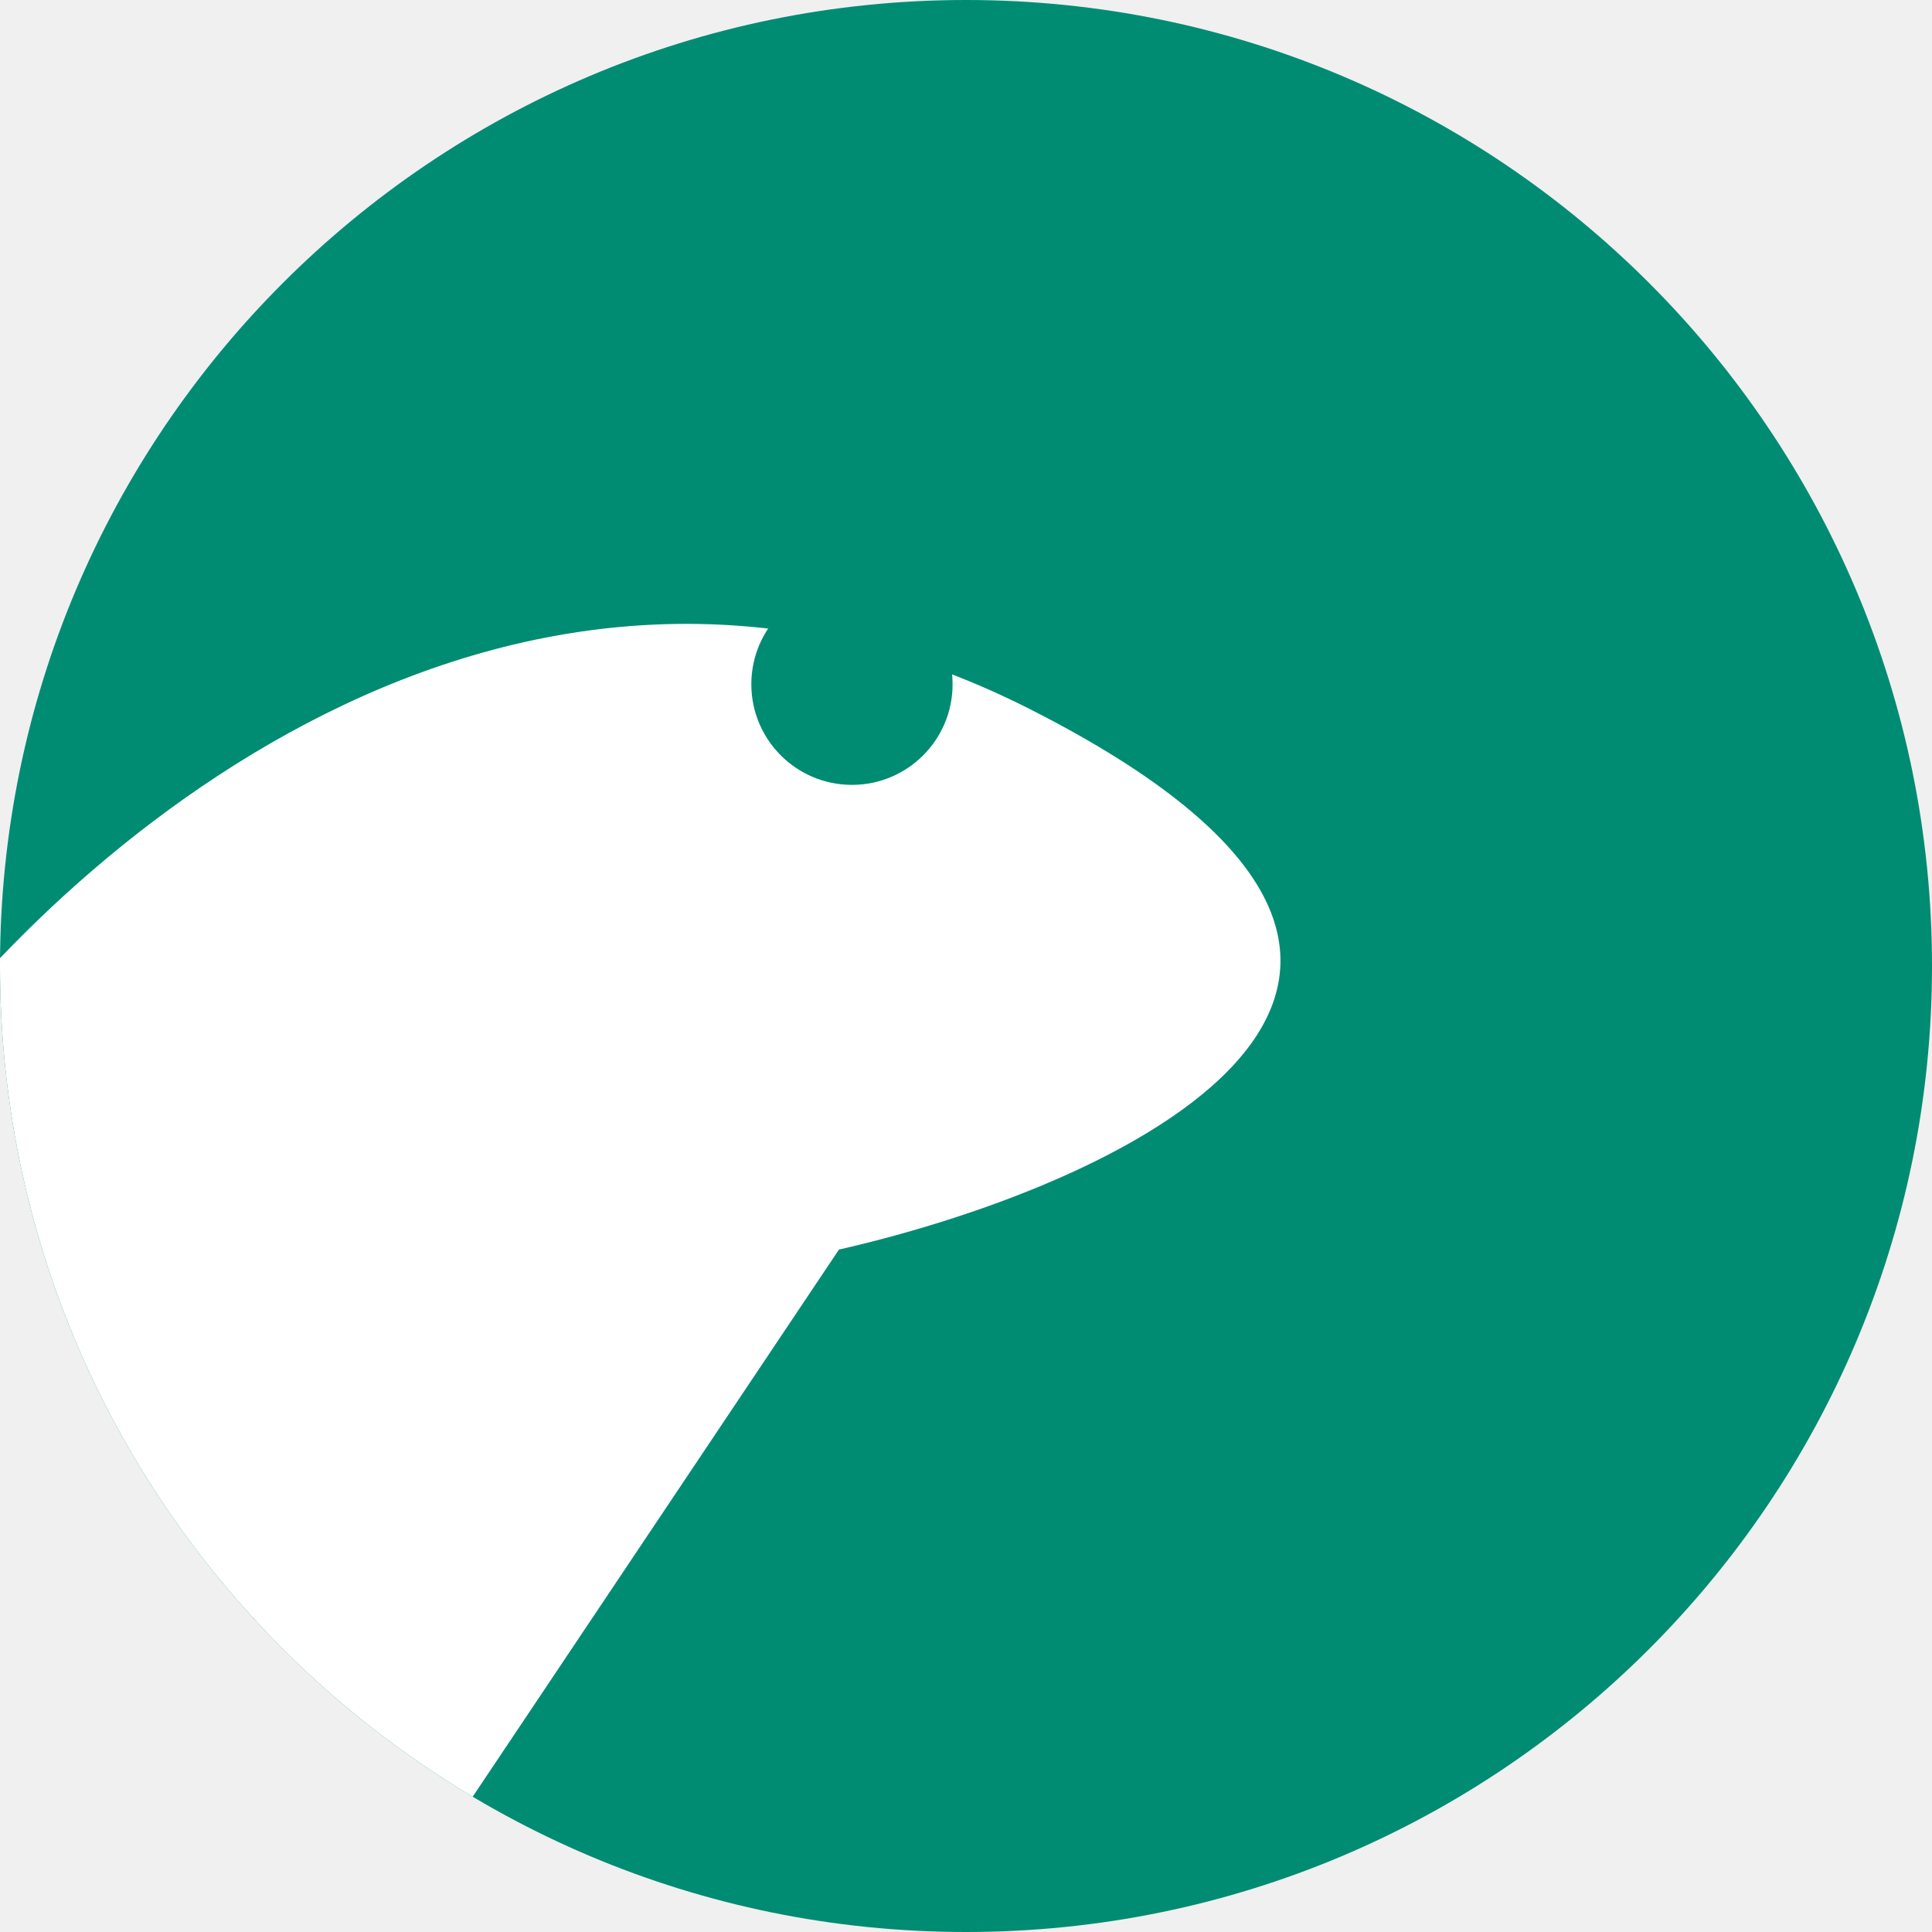
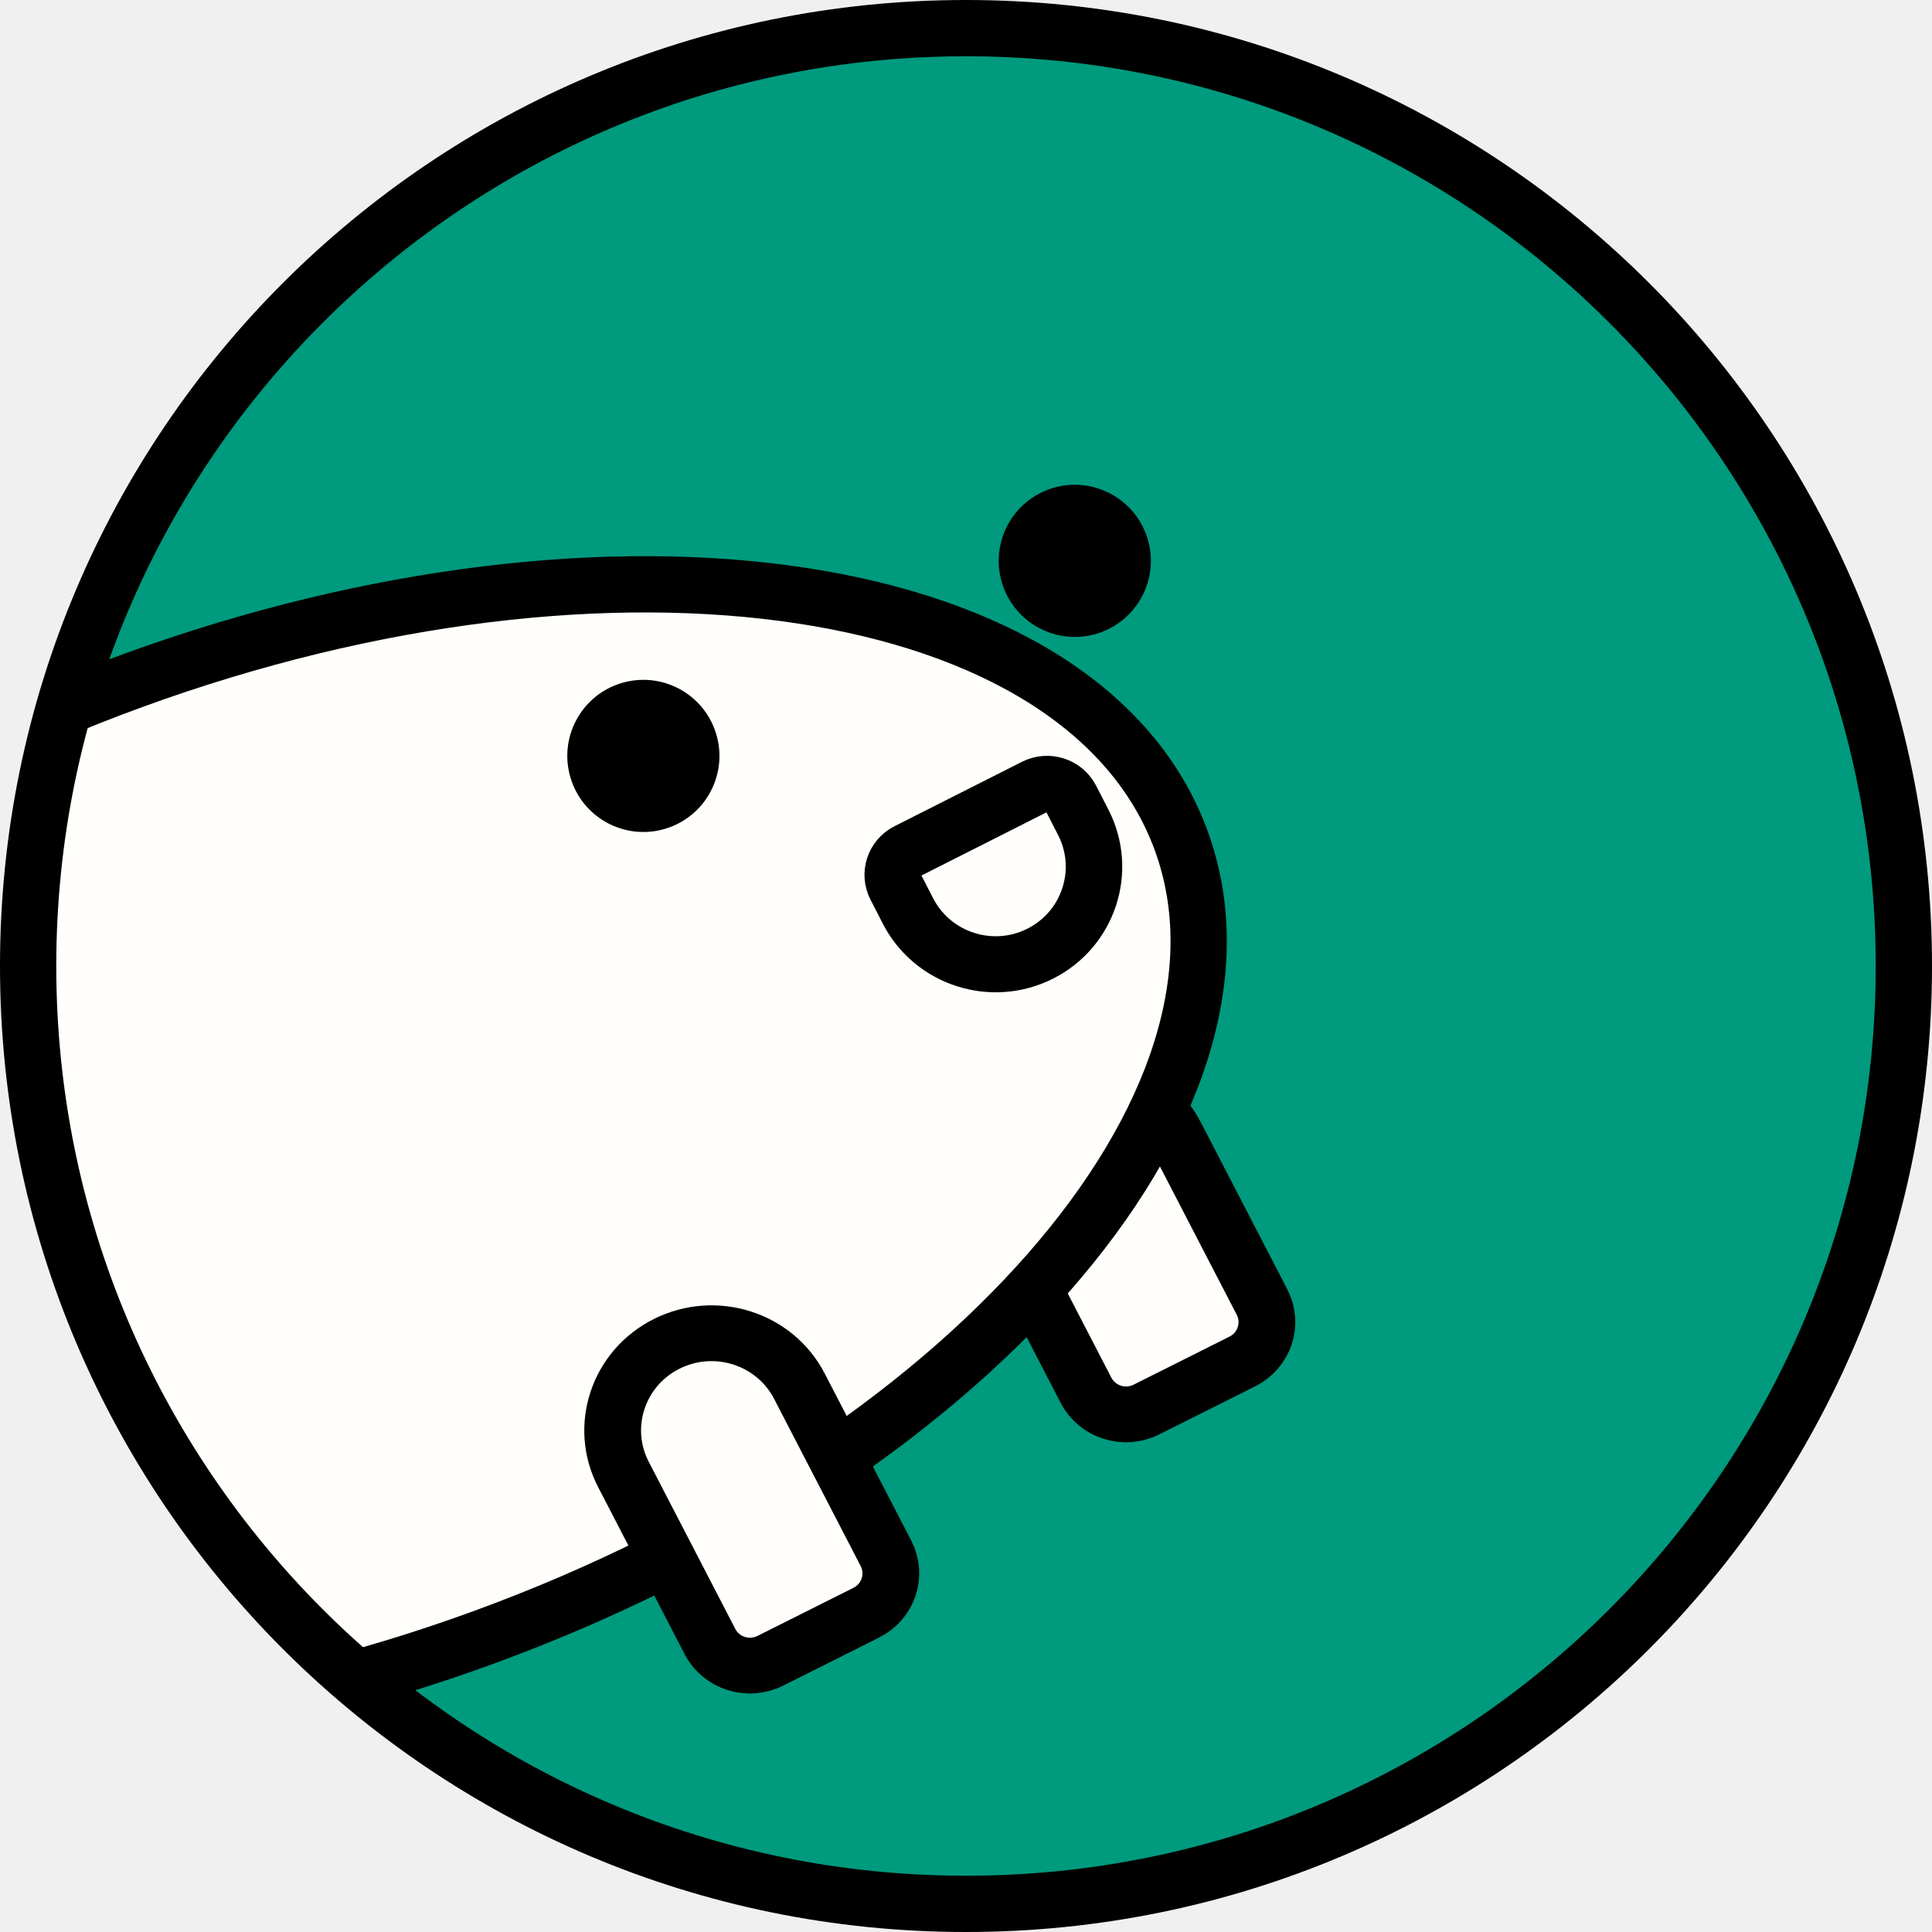
- <svg xmlns="http://www.w3.org/2000/svg" width="288" height="288" viewBox="0 0 288 288" fill="none">
-   <g clip-path="url(#clip0_4_45)">
-     <circle cx="144" cy="144" r="144" fill="#008C73" />
-     <mask id="mask0_4_45" style="mask-type:alpha" maskUnits="userSpaceOnUse" x="-34" y="93" width="225" height="203">
-       <path d="M153.558 105.723C75.542 66.146 7.7 128.557 -15.519 161.538C-53.484 254.662 -33.837 281.355 51.605 296L125.061 186.274C170 176 231.574 145.301 153.558 105.723Z" fill="white" />
-     </mask>
-     <g mask="url(#mask0_4_45)">
-       <circle cx="144" cy="144" r="144" fill="white" />
-       <circle cx="127" cy="102" r="15" fill="#008C73" />
+ <svg xmlns="http://www.w3.org/2000/svg" width="515" height="515" id="screenshot-bae5b0b0-056e-11ed-b90e-838fda5d7559" viewBox="-7.5 -7.5 515 515" style="-webkit-print-color-adjust: exact;" fill="none" version="1.1">
+   <g id="shape-bae5b0b0-056e-11ed-b90e-838fda5d7559">
+     <defs>
+       <clipPath id="frame-clip-bae5b0b0-056e-11ed-b90e-838fda5d7559-dc5e7500-056f-11ed-9d73-05193d74bc9a" class="frame-clip">
+         <rect rx="250" ry="250" x="0" y="0" width="500" height="500" style="fill: rgb(0, 154, 126); fill-opacity: 1;" />
+       </clipPath>
+     </defs>
+     <g clip-path="url(#frame-clip-bae5b0b0-056e-11ed-b90e-838fda5d7559-dc5e7500-056f-11ed-9d73-05193d74bc9a)">
+       <g id="fills-bae5b0b0-056e-11ed-b90e-838fda5d7559">
+         <rect width="500" height="500" class="frame-background" x="0" transform="matrix(1,0,0,1,0,0)" style="fill: rgb(0, 154, 126); fill-opacity: 1;" ry="250" rx="250" y="0" />
+       </g>
+       <g class="frame-children">
+         <g id="shape-bae5d7c0-056e-11ed-b90e-838fda5d7559" rx="0" ry="0">
+           <g id="shape-bae5d7c1-056e-11ed-b90e-838fda5d7559">
+             <g id="fills-bae5d7c1-056e-11ed-b90e-838fda5d7559">
+               <path d="M290.668,278.579 h0 a26.085,26.085 0 0 1 26.085,26.085 v50.48 a11.857,11.857 0 0 1 -11.857,11.857 h-28.456 a11.857,11.857 0 0 1 -11.857,-11.857 v-50.48 a26.085,26.085 0 0 1 26.085,-26.085 z" x="264.584" y="278.579" transform="matrix(0.8992248,-0.4507406,0.4571768,0.8828673,-118.2799,168.8253)" width="52.17" height="88.422" style="fill: rgb(255, 254, 251); fill-opacity: 1;" />
+             </g>
+             <g id="strokes-bae5d7c1-056e-11ed-b90e-838fda5d7559">
+               <g class="stroke-shape">
+                 <path d="M290.668,278.579 h0 a26.085,26.085 0 0 1 26.085,26.085 v50.48 a11.857,11.857 0 0 1 -11.857,11.857 h-28.456 a11.857,11.857 0 0 1 -11.857,-11.857 v-50.48 a26.085,26.085 0 0 1 26.085,-26.085 z" x="264.584" y="278.579" transform="matrix(0.8992248,-0.4507406,0.4571768,0.8828673,-118.2799,168.8253)" width="52.17" height="88.422" style="fill: none; stroke-width: 15; stroke: rgb(0, 0, 0); stroke-opacity: 1;" />
+               </g>
+             </g>
+           </g>
+           <g id="shape-bae5d7c2-056e-11ed-b90e-838fda5d7559">
+             <g id="fills-bae5d7c2-056e-11ed-b90e-838fda5d7559">
+               <path rx="0" ry="0" d="M27.858,173.934C156.376,127.058,281.616,146.16,307.358,216.566C333.101,286.972,249.66,382.19,121.142,429.066C-7.376,475.942,-132.616,456.84,-158.358,386.434C-184.101,316.028,-100.66,220.81,27.858,173.934Z" style="fill: rgb(255, 254, 251); fill-opacity: 1;" />
+             </g>
+             <g id="strokes-bae5d7c2-056e-11ed-b90e-838fda5d7559">
+               <g class="stroke-shape">
+                 <path rx="0" ry="0" d="M27.858,173.934C156.376,127.058,281.616,146.16,307.358,216.566C333.101,286.972,249.66,382.19,121.142,429.066C-7.376,475.942,-132.616,456.84,-158.358,386.434C-184.101,316.028,-100.66,220.81,27.858,173.934Z" style="fill: none; stroke-width: 15; stroke: rgb(0, 0, 0); stroke-opacity: 1;" />
+               </g>
+             </g>
+           </g>
+           <g id="shape-bae5d7c3-056e-11ed-b90e-838fda5d7559">
+             <g id="fills-bae5d7c3-056e-11ed-b90e-838fda5d7559">
+               <path d="M190.418,345.548 h0 a26.086,26.086 0 0 1 26.086,26.086 v50.477 a11.857,11.857 0 0 1 -11.857,11.857 h-28.457 a11.857,11.857 0 0 1 -11.857,-11.857 v-50.477 a26.086,26.086 0 0 1 26.086,-26.086 z" x="164.332" y="345.548" transform="matrix(0.8991997,-0.450728,0.4571893,0.8828914,-158.9991,131.4706)" width="52.171" height="88.419" style="fill: rgb(255, 254, 251); fill-opacity: 1;" />
+             </g>
+             <g id="strokes-bae5d7c3-056e-11ed-b90e-838fda5d7559">
+               <g class="stroke-shape">
+                 <path d="M190.418,345.548 h0 a26.086,26.086 0 0 1 26.086,26.086 v50.477 a11.857,11.857 0 0 1 -11.857,11.857 h-28.457 a11.857,11.857 0 0 1 -11.857,-11.857 v-50.477 a26.086,26.086 0 0 1 26.086,-26.086 z" x="164.332" y="345.548" transform="matrix(0.8991997,-0.450728,0.4571893,0.8828914,-158.9991,131.4706)" width="52.171" height="88.419" style="fill: none; stroke-width: 15; stroke: rgb(0, 0, 0); stroke-opacity: 1;" />
+               </g>
+             </g>
+           </g>
+           <g id="shape-c7255f10-056e-11ed-b90e-838fda5d7559">
+             <g id="fills-c7255f10-056e-11ed-b90e-838fda5d7559">
+               <path d="M260.586,208.539 h0 a26.133,26.133 0 0 1 26.133,26.133 v7.171 a7.127,7.127 0 0 1 -7.127,7.127 h-38.011 a7.127,7.127 0 0 1 -7.127,-7.127 v-7.171 a26.133,26.133 0 0 1 26.133,-26.133 z" x="234.453" y="208.539" transform="matrix(-0.8941225,0.4517786,-0.4561066,-0.8878668,597.918,314.1307)" width="52.265" height="40.43" style="fill: rgb(255, 254, 251); fill-opacity: 1;" />
+             </g>
+             <g id="strokes-c7255f10-056e-11ed-b90e-838fda5d7559">
+               <g class="stroke-shape">
+                 <path d="M260.586,208.539 h0 a26.133,26.133 0 0 1 26.133,26.133 v7.171 a7.127,7.127 0 0 1 -7.127,7.127 h-38.011 a7.127,7.127 0 0 1 -7.127,-7.127 v-7.171 a26.133,26.133 0 0 1 26.133,-26.133 z" x="234.453" y="208.539" transform="matrix(-0.8941225,0.4517786,-0.4561066,-0.8878668,597.918,314.1307)" width="52.265" height="40.43" style="fill: none; stroke-width: 15; stroke: rgb(0, 0, 0); stroke-opacity: 1;" />
+               </g>
+             </g>
+           </g>
+           <g id="shape-bae5d7c4-056e-11ed-b90e-838fda5d7559">
+             <g id="fills-bae5d7c4-056e-11ed-b90e-838fda5d7559">
+               <ellipse rx="20.275" ry="20.275" cx="279" cy="142" transform="matrix(0.939325,-0.3430284,0.3430284,0.939325,-31.78172,104.3208)" style="fill: rgb(0, 0, 0); fill-opacity: 1;" />
+             </g>
+           </g>
+           <g id="shape-bae5d7c5-056e-11ed-b90e-838fda5d7559">
+             <g id="fills-bae5d7c5-056e-11ed-b90e-838fda5d7559">
+               <ellipse rx="20.275" ry="20.275" cx="164" cy="194" transform="matrix(0.939325,-0.3430284,0.3430284,0.939325,-56.59681,68.0276)" style="fill: rgb(0, 0, 0); fill-opacity: 1;" />
+             </g>
+           </g>
+         </g>
+       </g>
+     </g>
+     <g id="strokes-bae5b0b0-056e-11ed-b90e-838fda5d7559">
+       <g class="stroke-shape">
+         <rect width="500" height="500" class="frame-background" x="0" transform="matrix(1,0,0,1,0,0)" style="fill: none; stroke-width: 15; stroke: rgb(0, 0, 0); stroke-opacity: 1;" ry="250" rx="250" y="0" />
+       </g>
    </g>
  </g>
-   <defs>
-     <clipPath id="clip0_4_45">
-       <rect width="288" height="288" fill="white" />
-     </clipPath>
-   </defs>
</svg>
